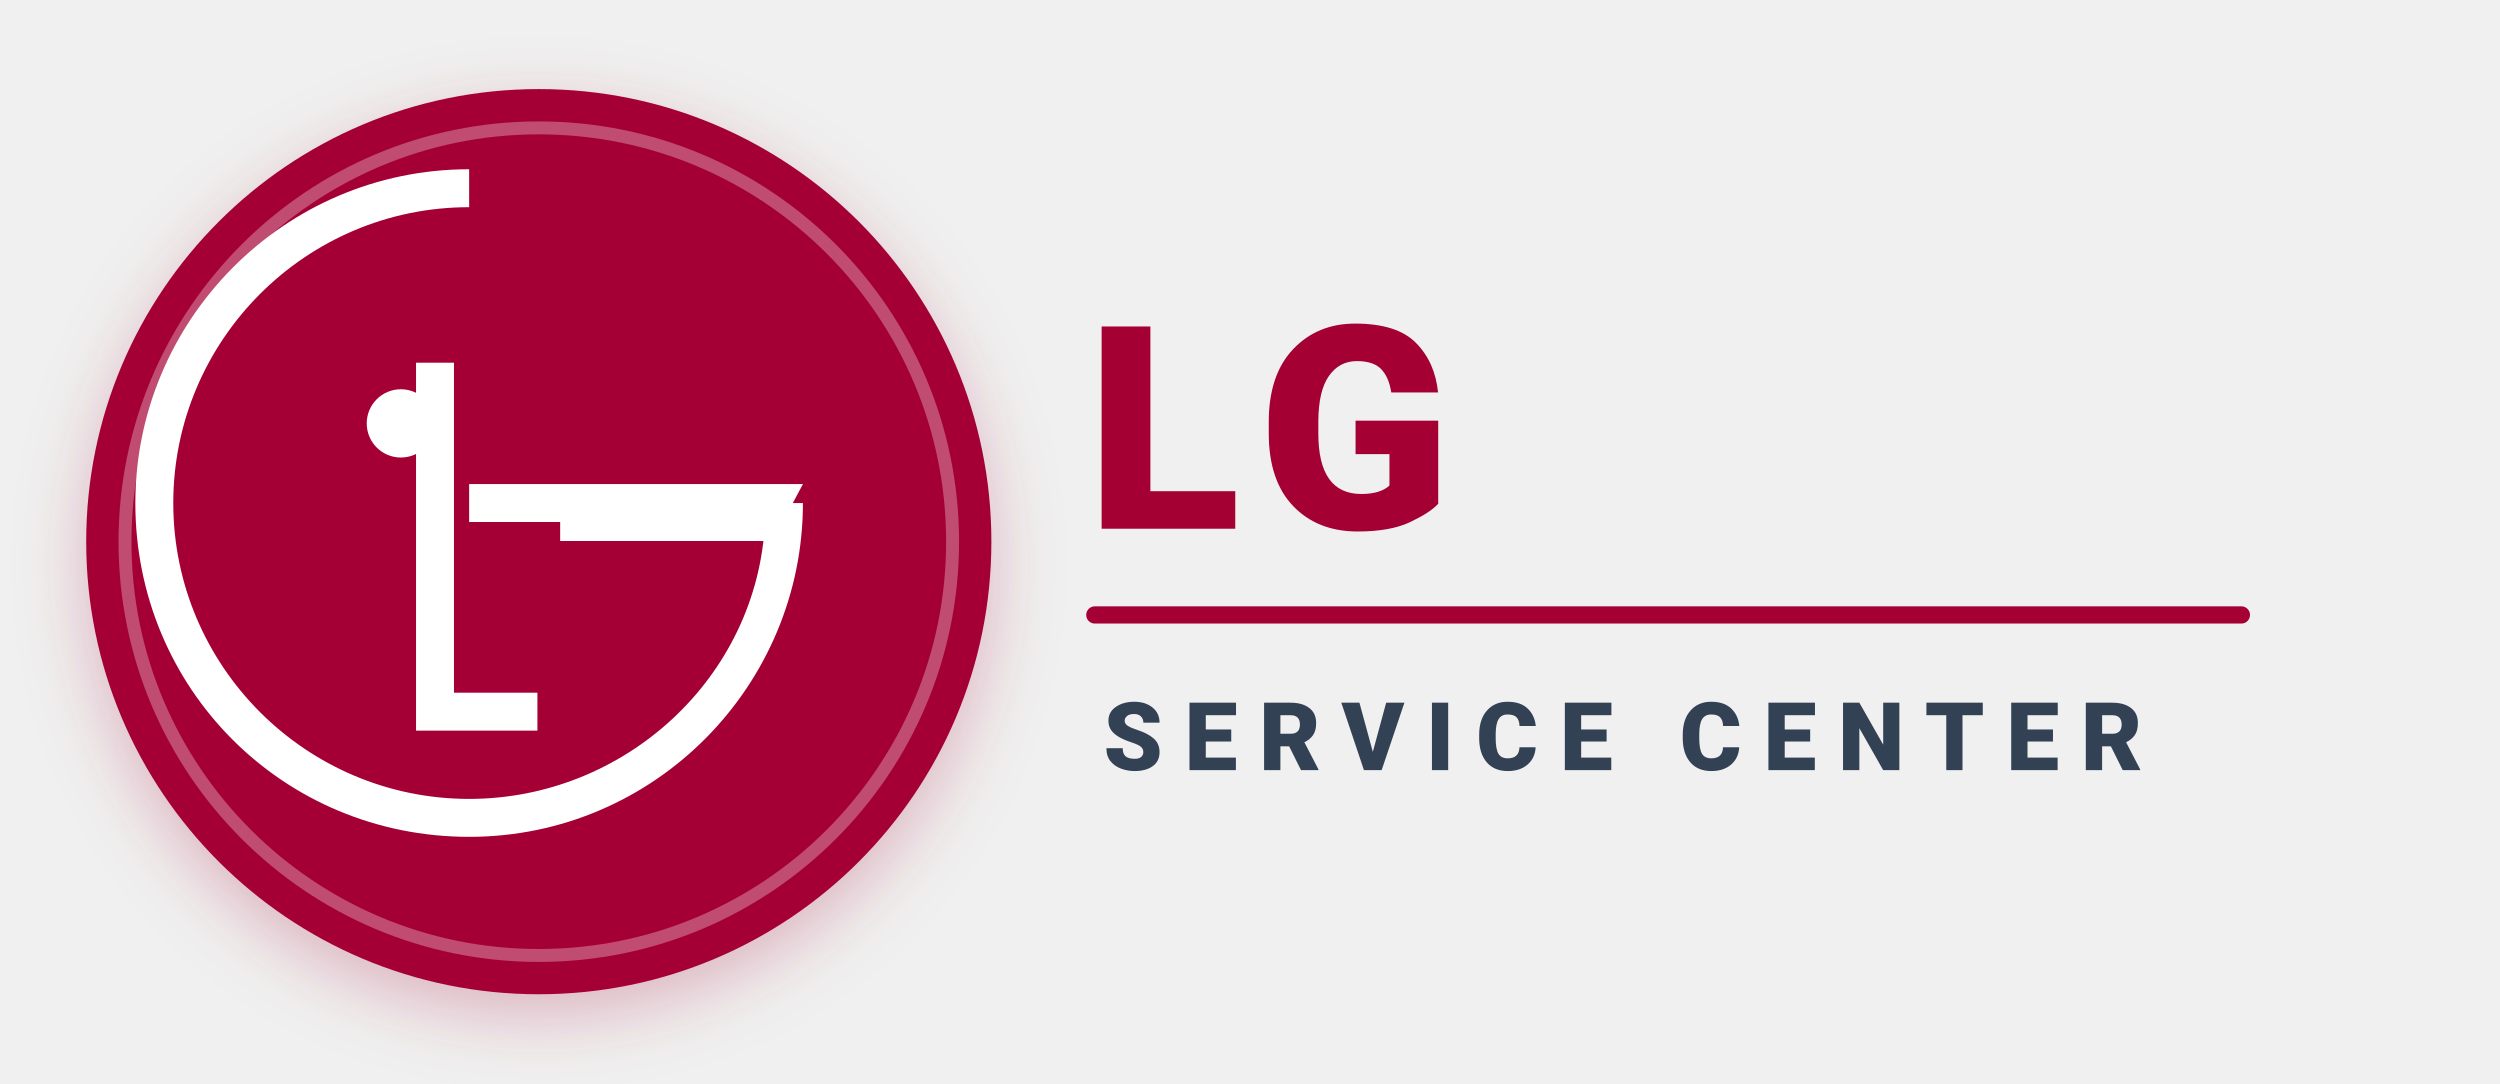
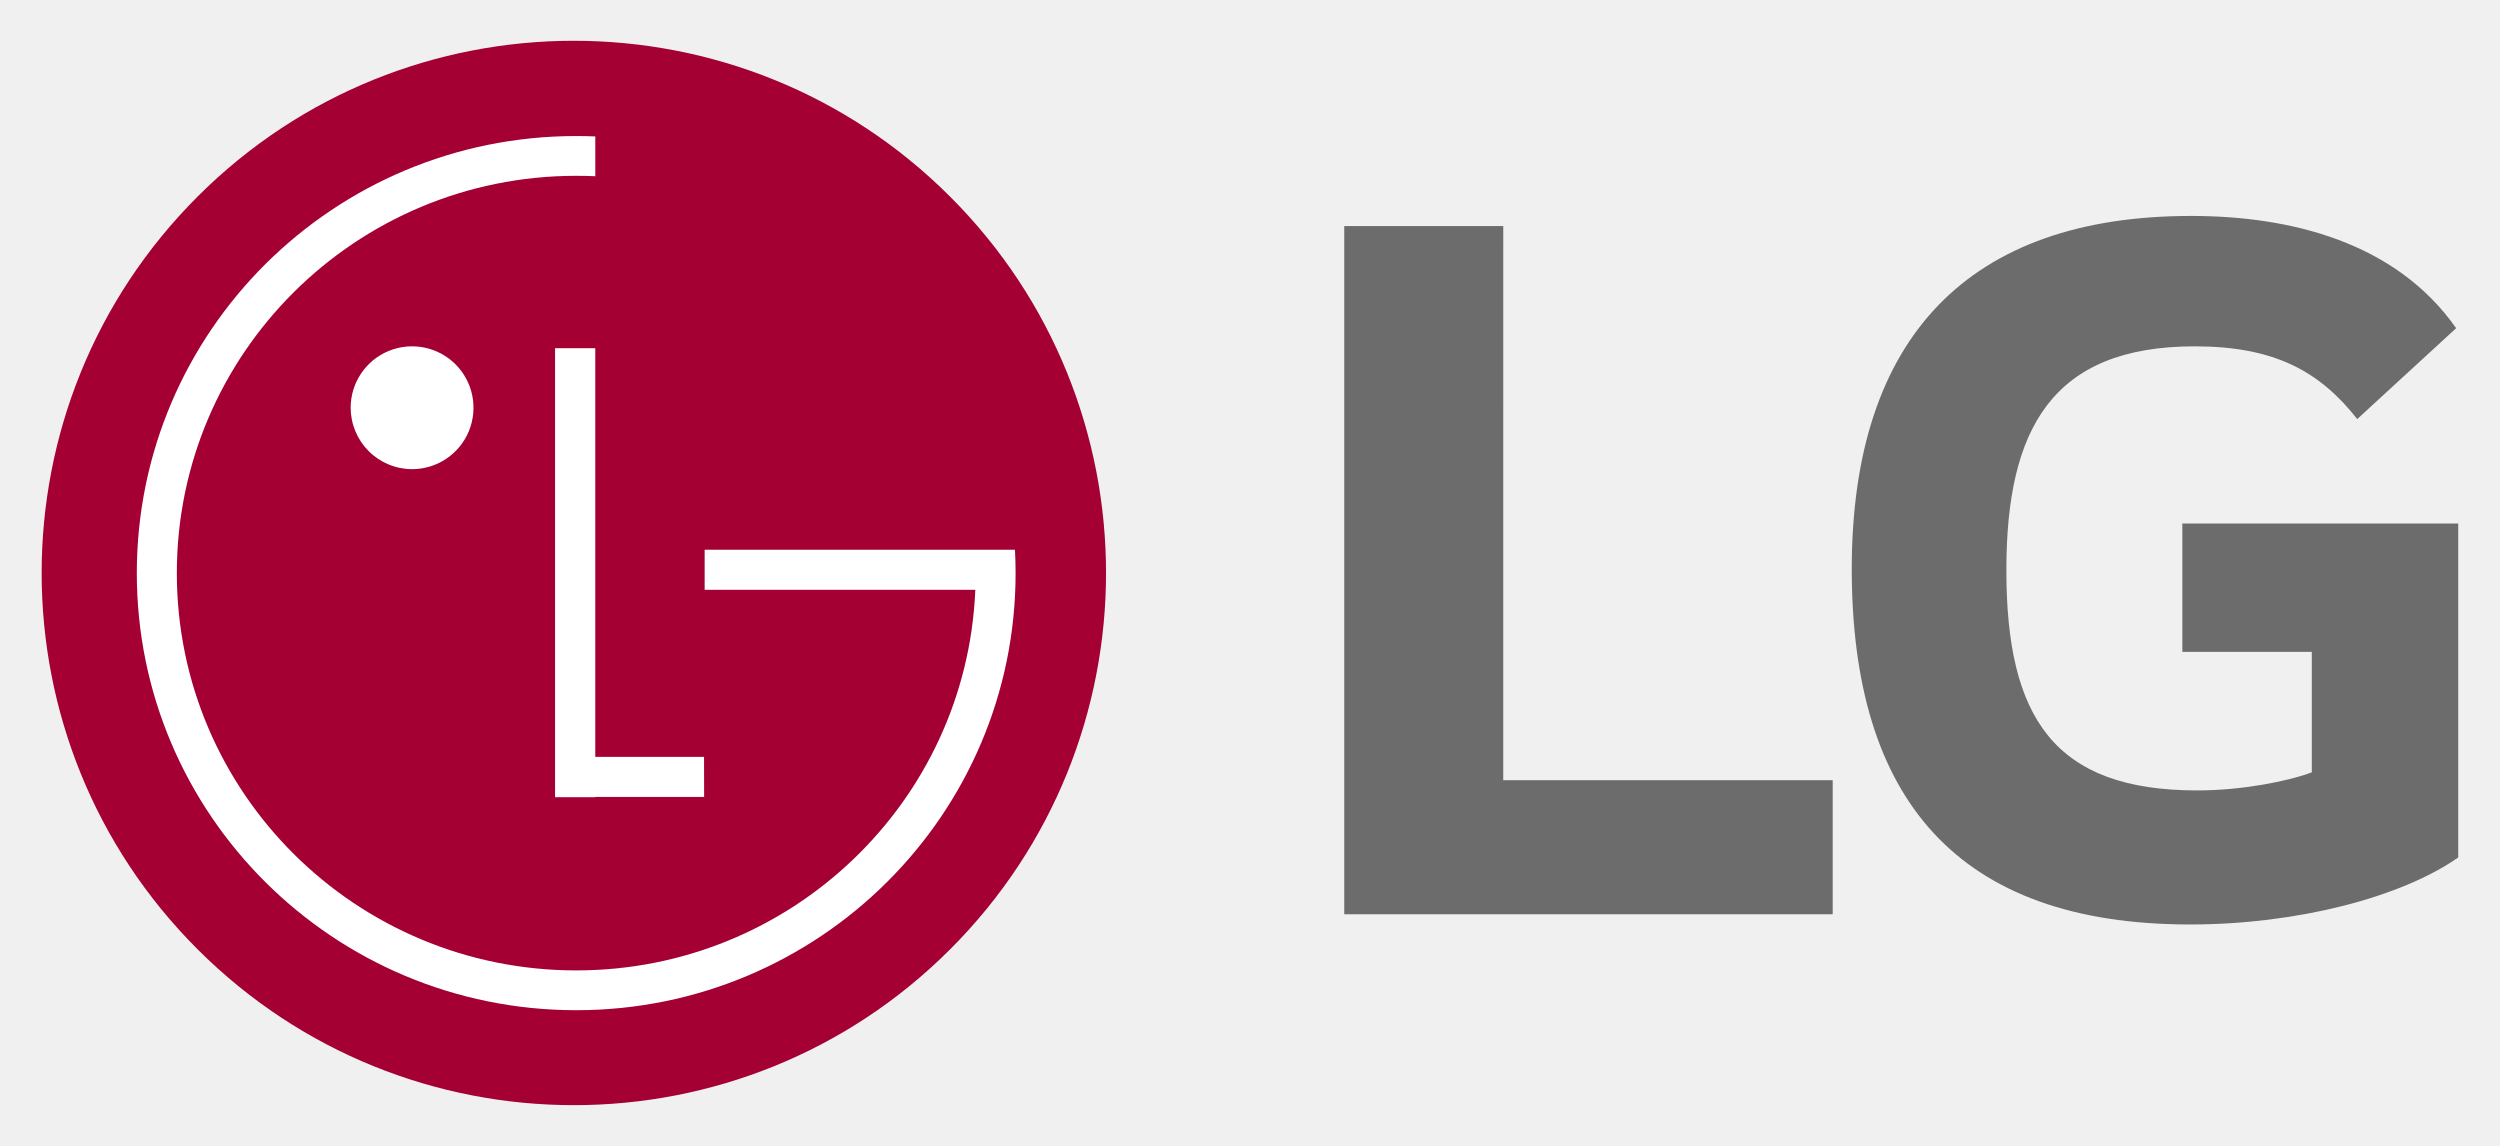
- <svg xmlns="http://www.w3.org/2000/svg" width="600" height="260" viewBox="0 15 580 240">
-   <defs>
-     <filter id="lgShadow" x="-20%" y="-20%" width="140%" height="140%">
-       <feDropShadow dx="0" dy="5" stdDeviation="8" flood-color="#A50034" flood-opacity="0.25" />
-     </filter>
-   </defs>
-   <circle cx="125" cy="135" r="105" fill="#A50034" filter="url(#lgShadow)" />
-   <circle cx="125" cy="135" r="96" fill="none" stroke="rgba(255,255,255,0.3)" stroke-width="3" />
-   <g transform="matrix(0.88 0 0 0.88 5 9)">
-     <circle cx="100" cy="112" r="9" fill="#ffffff" />
-     <path d="M198 143h-56v-10h64c0 48-39 88-88 88s-88-39-88-88c0-48 39-88 88-88v10c-43 0-78 35-78 78 0 43 35 78 78 78 41 0 76-32 78-73h-78v-10h88z" fill="#ffffff" />
-     <path d="M136 183h-22V96h-10v97h32z" fill="#ffffff" />
-   </g>
-   <text x="252" y="132" font-family="'Segoe UI', Roboto, Helvetica, Arial, sans-serif" font-weight="900" font-size="66" fill="#A50034" letter-spacing="6">LG</text>
-   <line x1="254" y1="152" x2="520" y2="152" stroke="#A50034" stroke-width="4" stroke-linecap="round" />
-   <text x="256" y="188" font-family="'Segoe UI', Roboto, Helvetica, Arial, sans-serif" font-weight="800" font-size="22" fill="#334155" letter-spacing="5">SERVICE CENTER</text>
+ <svg xmlns="http://www.w3.org/2000/svg" width="600" height="275" version="1.1" viewBox="0 0 600 275">
+   <path d="m523.76 156.45h31.071v28.903c-5.702 2.175-16.894 4.35-27.504 4.35-34.368 0-45.797-17.446-45.797-52.874 0-33.811 10.881-53.708 45.216-53.708 19.135 0 29.991 6.004 38.99 17.453l23.741-21.811c-14.497-20.672-39.8-26.937-63.557-26.937-53.413-0.021-81.498 29.113-81.498 84.721 0 55.332 25.377 85.327 81.212 85.327 25.639 0 50.697-6.526 64.343-16.09v-80.138h-66.216zm-162.98 30.804h79.071v32.166h-117.23v-165.17h38.162z" fill="#6b6c6b" />
+   <path d="m228.04 227.83c49.881-49.881 49.878-130.76-0.005-180.63-49.883-49.879-130.76-49.885-180.63-0.005-49.881 49.88-49.878 130.76 0.005 180.63 49.882 49.883 130.76 49.885 180.63 0.006z" fill="#a50034" />
+   <path d="m98.971 112.6c2.912-0.014 5.755-0.891 8.17-2.52 2.414-1.628 4.293-3.935 5.397-6.63 1.105-2.695 1.387-5.657 0.81-8.511-0.578-2.855-1.987-5.475-4.051-7.529-2.065-2.054-4.692-3.451-7.549-4.014-2.857-0.563-5.817-0.267-8.507 0.851-2.69 1.118-4.988 3.007-6.604 5.431-1.617 2.422-2.479 5.269-2.479 8.182 0.004 1.94 0.391 3.861 1.138 5.652 0.748 1.792 1.84 3.418 3.215 4.787 1.376 1.369 3.008 2.453 4.802 3.191 1.795 0.739 3.717 1.116 5.658 1.111zm135.1 28.96h-64.955v-9.622h74.475c0.101 1.864 0.152 3.726 0.152 5.612 0 57.936-47.218 104.9-105.45 104.9-58.234 0-105.46-46.935-105.46-104.9 0-57.96 47.211-104.9 105.45-104.9 1.537 0 3.067 0.031 4.59 0.094v9.55c-1.522-0.068-3.047-0.101-4.576-0.101-52.931 0-95.856 42.694-95.856 95.348 0 52.655 42.919 95.357 95.856 95.357 51.482 0 93.54-40.395 95.766-91.07zm-65.103 40.085h-26.104v-98.073h-9.651v107.76h9.673v-0.065h26.104z" fill="#fff" />
</svg>
